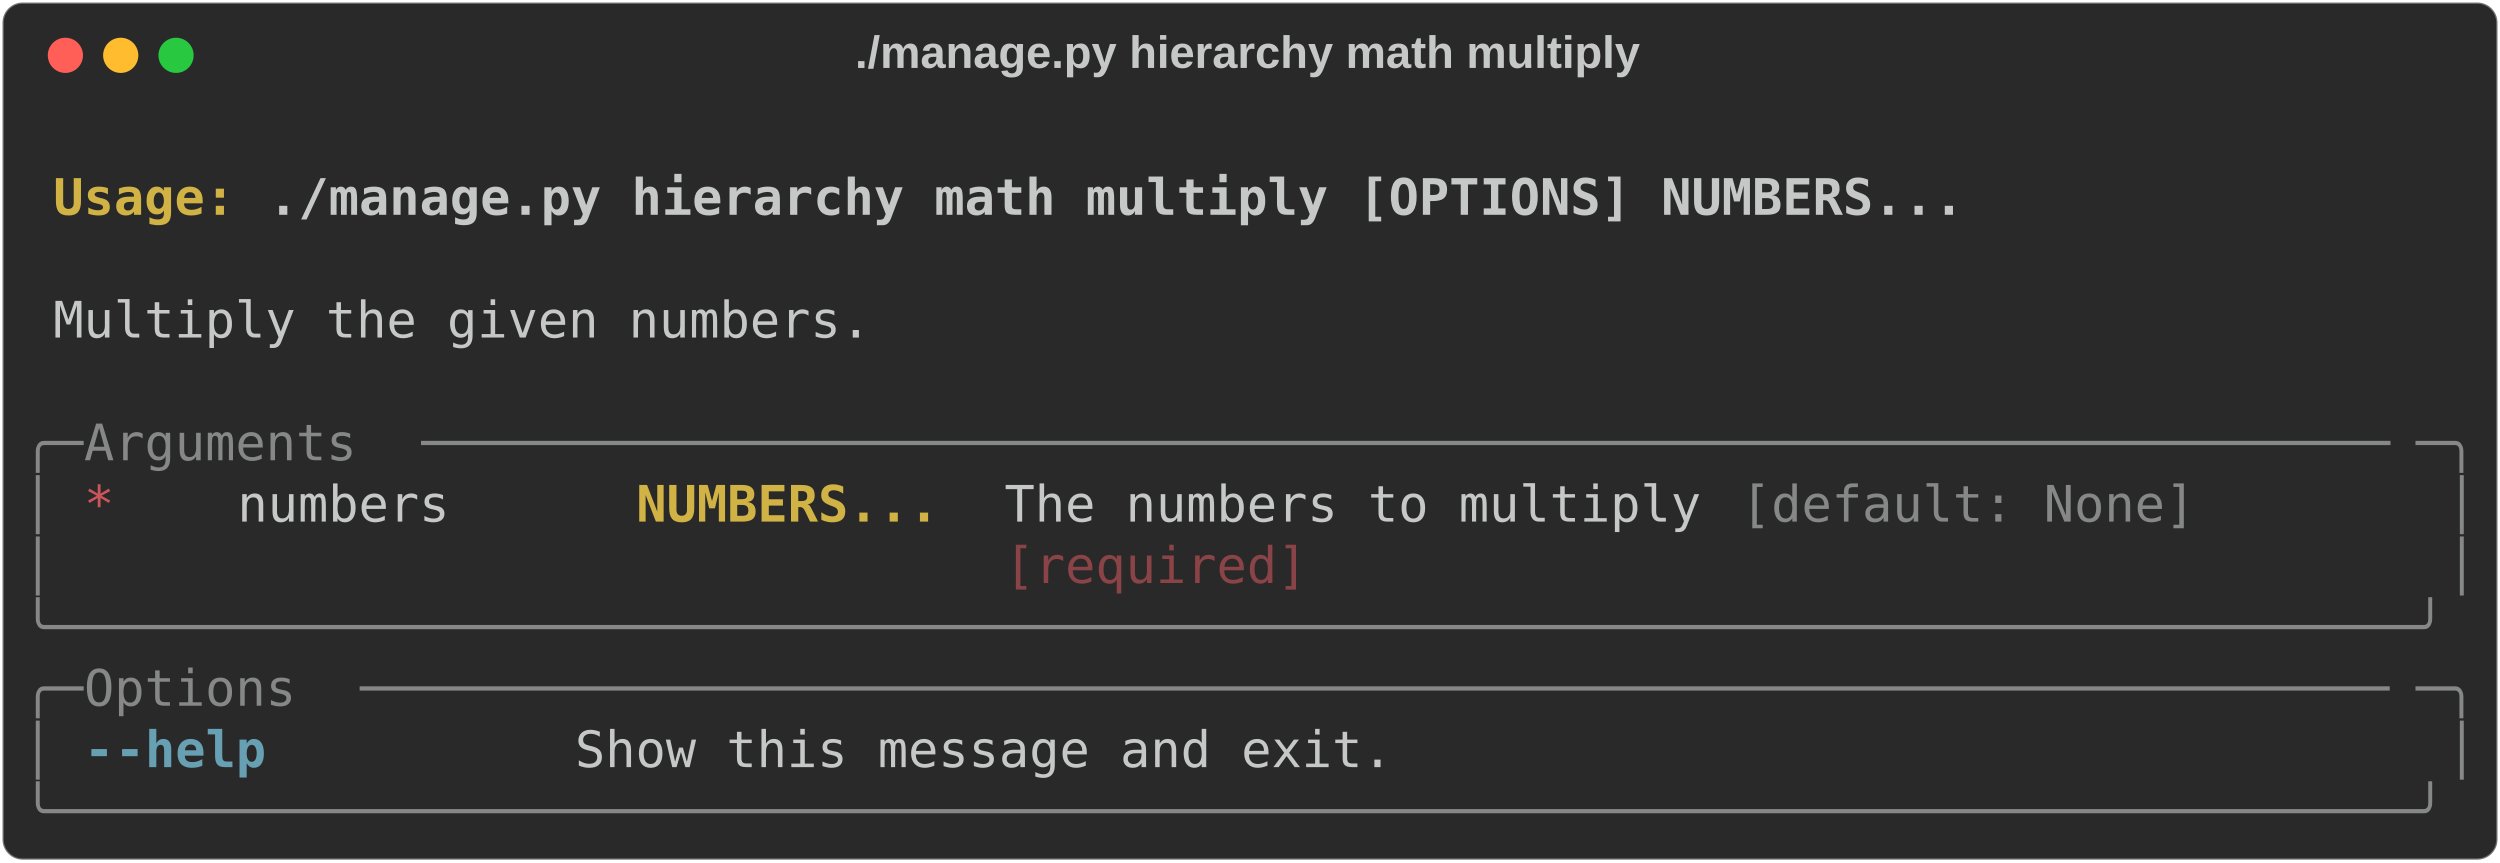
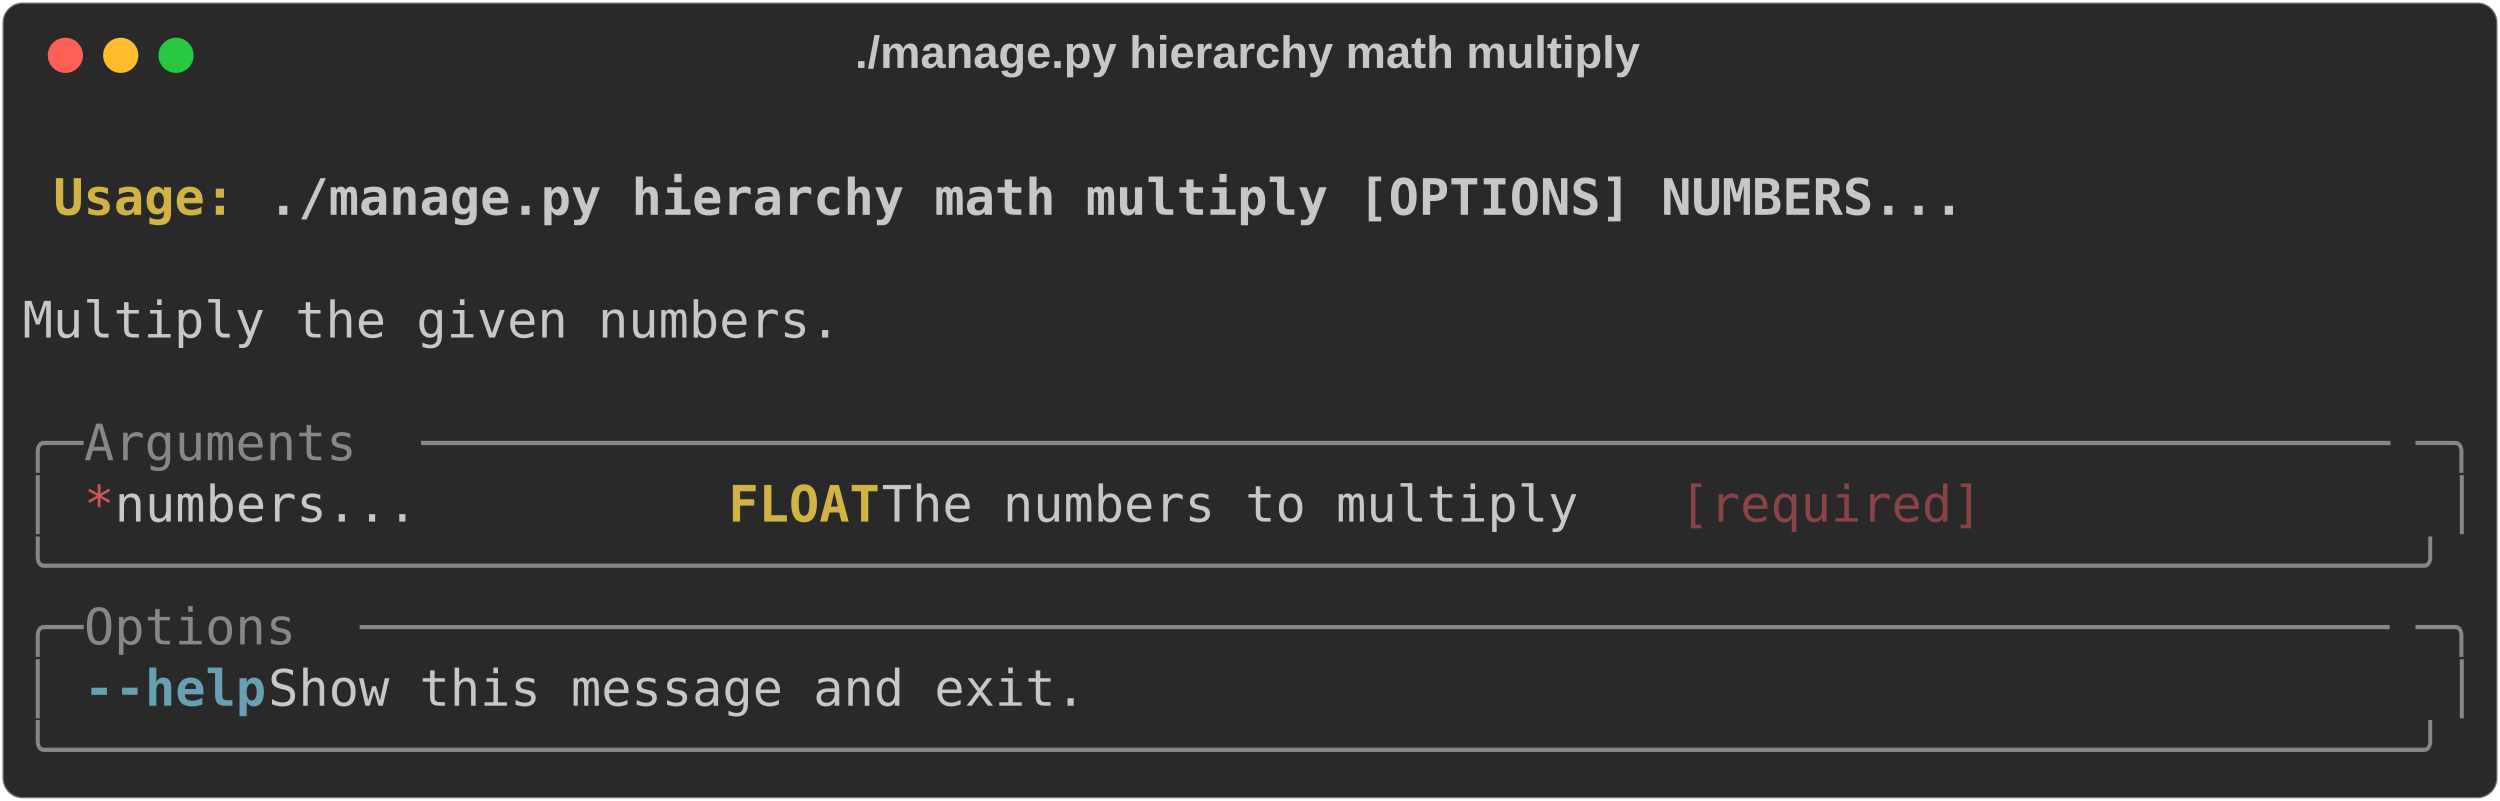
- <svg xmlns="http://www.w3.org/2000/svg" class="rich-terminal" viewBox="0 0 994 342.8">
+ <svg xmlns="http://www.w3.org/2000/svg" class="rich-terminal" viewBox="0 0 994 318.4">
  <style>

    @font-face {
        font-family: "Fira Code";
        src: local("FiraCode-Regular"),
                url("https://cdnjs.cloudflare.com/ajax/libs/firacode/6.2.0/woff2/FiraCode-Regular.woff2") format("woff2"),
                url("https://cdnjs.cloudflare.com/ajax/libs/firacode/6.2.0/woff/FiraCode-Regular.woff") format("woff");
        font-style: normal;
        font-weight: 400;
    }
    @font-face {
        font-family: "Fira Code";
        src: local("FiraCode-Bold"),
                url("https://cdnjs.cloudflare.com/ajax/libs/firacode/6.2.0/woff2/FiraCode-Bold.woff2") format("woff2"),
                url("https://cdnjs.cloudflare.com/ajax/libs/firacode/6.2.0/woff/FiraCode-Bold.woff") format("woff");
        font-style: bold;
        font-weight: 700;
    }

-     .terminal-3006365899-matrix {
+     .terminal-3890123028-matrix {
        font-family: Fira Code, monospace;
        font-size: 20px;
        line-height: 24.4px;
        font-variant-east-asian: full-width;
    }

-     .terminal-3006365899-title {
+     .terminal-3890123028-title {
        font-size: 18px;
        font-weight: bold;
        font-family: arial;
    }

-     .terminal-3006365899-r1 { fill: #c5c8c6;font-weight: bold }
- .terminal-3006365899-r2 { fill: #c5c8c6 }
- .terminal-3006365899-r3 { fill: #d0b344;font-weight: bold }
- .terminal-3006365899-r4 { fill: #868887 }
- .terminal-3006365899-r5 { fill: #cc555a }
- .terminal-3006365899-r6 { fill: #8a4346 }
- .terminal-3006365899-r7 { fill: #68a0b3;font-weight: bold }
+     .terminal-3890123028-r1 { fill: #c5c8c6;font-weight: bold }
+ .terminal-3890123028-r2 { fill: #c5c8c6 }
+ .terminal-3890123028-r3 { fill: #d0b344;font-weight: bold }
+ .terminal-3890123028-r4 { fill: #868887 }
+ .terminal-3890123028-r5 { fill: #cc555a }
+ .terminal-3890123028-r6 { fill: #8a4346 }
+ .terminal-3890123028-r7 { fill: #68a0b3;font-weight: bold }
    </style>
  <defs>
-     <clipPath id="terminal-3006365899-clip-terminal">
-       <rect x="0" y="0" width="975.0" height="291.8" />
+     <clipPath id="terminal-3890123028-clip-terminal">
+       <rect x="0" y="0" width="975.0" height="267.4" />
    </clipPath>
-     <clipPath id="terminal-3006365899-line-0">
+     <clipPath id="terminal-3890123028-line-0">
      <rect x="0" y="1.5" width="976" height="24.65" />
    </clipPath>
-     <clipPath id="terminal-3006365899-line-1">
+     <clipPath id="terminal-3890123028-line-1">
      <rect x="0" y="25.9" width="976" height="24.65" />
    </clipPath>
-     <clipPath id="terminal-3006365899-line-2">
+     <clipPath id="terminal-3890123028-line-2">
      <rect x="0" y="50.3" width="976" height="24.65" />
    </clipPath>
-     <clipPath id="terminal-3006365899-line-3">
+     <clipPath id="terminal-3890123028-line-3">
      <rect x="0" y="74.7" width="976" height="24.65" />
    </clipPath>
-     <clipPath id="terminal-3006365899-line-4">
+     <clipPath id="terminal-3890123028-line-4">
      <rect x="0" y="99.1" width="976" height="24.65" />
    </clipPath>
-     <clipPath id="terminal-3006365899-line-5">
+     <clipPath id="terminal-3890123028-line-5">
      <rect x="0" y="123.5" width="976" height="24.65" />
    </clipPath>
-     <clipPath id="terminal-3006365899-line-6">
+     <clipPath id="terminal-3890123028-line-6">
      <rect x="0" y="147.9" width="976" height="24.65" />
    </clipPath>
-     <clipPath id="terminal-3006365899-line-7">
+     <clipPath id="terminal-3890123028-line-7">
      <rect x="0" y="172.3" width="976" height="24.65" />
    </clipPath>
-     <clipPath id="terminal-3006365899-line-8">
+     <clipPath id="terminal-3890123028-line-8">
      <rect x="0" y="196.7" width="976" height="24.65" />
    </clipPath>
-     <clipPath id="terminal-3006365899-line-9">
+     <clipPath id="terminal-3890123028-line-9">
      <rect x="0" y="221.1" width="976" height="24.65" />
    </clipPath>
-     <clipPath id="terminal-3006365899-line-10">
-       <rect x="0" y="245.5" width="976" height="24.65" />
-     </clipPath>
  </defs>
-   <rect fill="#292929" stroke="rgba(255,255,255,0.35)" stroke-width="1" x="1" y="1" width="992" height="340.8" rx="8" />
-   <text class="terminal-3006365899-title" fill="#c5c8c6" text-anchor="middle" x="496" y="27">./manage.py hierarchy math multiply</text>
+   <rect fill="#292929" stroke="rgba(255,255,255,0.35)" stroke-width="1" x="1" y="1" width="992" height="316.4" rx="8" />
+   <text class="terminal-3890123028-title" fill="#c5c8c6" text-anchor="middle" x="496" y="27">./manage.py hierarchy math multiply</text>
  <g transform="translate(26,22)">
    <circle cx="0" cy="0" r="7" fill="#ff5f57" />
    <circle cx="22" cy="0" r="7" fill="#febc2e" />
    <circle cx="44" cy="0" r="7" fill="#28c840" />
  </g>
-   <g transform="translate(9, 41)" clip-path="url(#terminal-3006365899-clip-terminal)">
-     <g class="terminal-3006365899-matrix">
-       <text class="terminal-3006365899-r2" x="976" y="20" textLength="12.2" clip-path="url(#terminal-3006365899-line-0)">
+   <g transform="translate(9, 41)" clip-path="url(#terminal-3890123028-clip-terminal)">
+     <g class="terminal-3890123028-matrix">
+       <text class="terminal-3890123028-r2" x="976" y="20" textLength="12.2" clip-path="url(#terminal-3890123028-line-0)">
</text>
-       <text class="terminal-3006365899-r3" x="12.2" y="44.4" textLength="85.4" clip-path="url(#terminal-3006365899-line-1)">Usage: </text>
-       <text class="terminal-3006365899-r1" x="97.6" y="44.4" textLength="683.2" clip-path="url(#terminal-3006365899-line-1)">./manage.py hierarchy math multiply [OPTIONS] NUMBERS...</text>
-       <text class="terminal-3006365899-r2" x="976" y="44.4" textLength="12.2" clip-path="url(#terminal-3006365899-line-1)">
+       <text class="terminal-3890123028-r3" x="12.2" y="44.4" textLength="85.4" clip-path="url(#terminal-3890123028-line-1)">Usage: </text>
+       <text class="terminal-3890123028-r1" x="97.6" y="44.4" textLength="683.2" clip-path="url(#terminal-3890123028-line-1)">./manage.py hierarchy math multiply [OPTIONS] NUMBERS...</text>
+       <text class="terminal-3890123028-r2" x="976" y="44.4" textLength="12.2" clip-path="url(#terminal-3890123028-line-1)">
</text>
-       <text class="terminal-3006365899-r2" x="976" y="68.8" textLength="12.2" clip-path="url(#terminal-3006365899-line-2)">
+       <text class="terminal-3890123028-r2" x="976" y="68.8" textLength="12.2" clip-path="url(#terminal-3890123028-line-2)">
</text>
-       <text class="terminal-3006365899-r2" x="12.2" y="93.2" textLength="329.4" clip-path="url(#terminal-3006365899-line-3)">Multiply the given numbers.</text>
-       <text class="terminal-3006365899-r2" x="976" y="93.2" textLength="12.2" clip-path="url(#terminal-3006365899-line-3)">
+       <text class="terminal-3890123028-r2" x="0" y="93.2" textLength="976" clip-path="url(#terminal-3890123028-line-3)"> Multiply the given numbers.                                                    </text>
+       <text class="terminal-3890123028-r2" x="976" y="93.2" textLength="12.2" clip-path="url(#terminal-3890123028-line-3)">
</text>
-       <text class="terminal-3006365899-r2" x="976" y="117.6" textLength="12.2" clip-path="url(#terminal-3006365899-line-4)">
+       <text class="terminal-3890123028-r2" x="976" y="117.6" textLength="12.2" clip-path="url(#terminal-3890123028-line-4)">
</text>
-       <text class="terminal-3006365899-r4" x="0" y="142" textLength="24.4" clip-path="url(#terminal-3006365899-line-5)">╭─</text>
-       <text class="terminal-3006365899-r4" x="24.4" y="142" textLength="134.2" clip-path="url(#terminal-3006365899-line-5)"> Arguments </text>
-       <text class="terminal-3006365899-r4" x="158.6" y="142" textLength="793" clip-path="url(#terminal-3006365899-line-5)">─────────────────────────────────────────────────────────────────</text>
-       <text class="terminal-3006365899-r4" x="951.6" y="142" textLength="24.4" clip-path="url(#terminal-3006365899-line-5)">─╮</text>
-       <text class="terminal-3006365899-r2" x="976" y="142" textLength="12.2" clip-path="url(#terminal-3006365899-line-5)">
+       <text class="terminal-3890123028-r4" x="0" y="142" textLength="24.4" clip-path="url(#terminal-3890123028-line-5)">╭─</text>
+       <text class="terminal-3890123028-r4" x="24.4" y="142" textLength="134.2" clip-path="url(#terminal-3890123028-line-5)"> Arguments </text>
+       <text class="terminal-3890123028-r4" x="158.6" y="142" textLength="793" clip-path="url(#terminal-3890123028-line-5)">─────────────────────────────────────────────────────────────────</text>
+       <text class="terminal-3890123028-r4" x="951.6" y="142" textLength="24.4" clip-path="url(#terminal-3890123028-line-5)">─╮</text>
+       <text class="terminal-3890123028-r2" x="976" y="142" textLength="12.2" clip-path="url(#terminal-3890123028-line-5)">
</text>
-       <text class="terminal-3006365899-r4" x="0" y="166.4" textLength="12.2" clip-path="url(#terminal-3006365899-line-6)">│</text>
-       <text class="terminal-3006365899-r5" x="24.4" y="166.4" textLength="12.2" clip-path="url(#terminal-3006365899-line-6)">*</text>
-       <text class="terminal-3006365899-r2" x="85.4" y="166.4" textLength="85.4" clip-path="url(#terminal-3006365899-line-6)">numbers</text>
-       <text class="terminal-3006365899-r3" x="244" y="166.4" textLength="122" clip-path="url(#terminal-3006365899-line-6)">NUMBERS...</text>
-       <text class="terminal-3006365899-r2" x="390.4" y="166.4" textLength="280.6" clip-path="url(#terminal-3006365899-line-6)">The numbers to multiply</text>
-       <text class="terminal-3006365899-r4" x="683.2" y="166.4" textLength="183" clip-path="url(#terminal-3006365899-line-6)">[default: None]</text>
-       <text class="terminal-3006365899-r4" x="963.8" y="166.4" textLength="12.2" clip-path="url(#terminal-3006365899-line-6)">│</text>
-       <text class="terminal-3006365899-r2" x="976" y="166.4" textLength="12.2" clip-path="url(#terminal-3006365899-line-6)">
+       <text class="terminal-3890123028-r4" x="0" y="166.4" textLength="12.2" clip-path="url(#terminal-3890123028-line-6)">│</text>
+       <text class="terminal-3890123028-r5" x="24.4" y="166.4" textLength="12.2" clip-path="url(#terminal-3890123028-line-6)">*</text>
+       <text class="terminal-3890123028-r2" x="36.6" y="166.4" textLength="244" clip-path="url(#terminal-3890123028-line-6)">    numbers...      </text>
+       <text class="terminal-3890123028-r3" x="280.6" y="166.4" textLength="61" clip-path="url(#terminal-3890123028-line-6)">FLOAT</text>
+       <text class="terminal-3890123028-r2" x="341.6" y="166.4" textLength="317.2" clip-path="url(#terminal-3890123028-line-6)">  The numbers to multiply </text>
+       <text class="terminal-3890123028-r6" x="658.8" y="166.4" textLength="122" clip-path="url(#terminal-3890123028-line-6)">[required]</text>
+       <text class="terminal-3890123028-r4" x="963.8" y="166.4" textLength="12.2" clip-path="url(#terminal-3890123028-line-6)">│</text>
+       <text class="terminal-3890123028-r2" x="976" y="166.4" textLength="12.2" clip-path="url(#terminal-3890123028-line-6)">
</text>
-       <text class="terminal-3006365899-r4" x="0" y="190.8" textLength="12.2" clip-path="url(#terminal-3006365899-line-7)">│</text>
-       <text class="terminal-3006365899-r6" x="390.4" y="190.8" textLength="280.6" clip-path="url(#terminal-3006365899-line-7)">[required]             </text>
-       <text class="terminal-3006365899-r4" x="963.8" y="190.8" textLength="12.2" clip-path="url(#terminal-3006365899-line-7)">│</text>
-       <text class="terminal-3006365899-r2" x="976" y="190.8" textLength="12.2" clip-path="url(#terminal-3006365899-line-7)">
+       <text class="terminal-3890123028-r4" x="0" y="190.8" textLength="976" clip-path="url(#terminal-3890123028-line-7)">╰──────────────────────────────────────────────────────────────────────────────╯</text>
+       <text class="terminal-3890123028-r2" x="976" y="190.8" textLength="12.2" clip-path="url(#terminal-3890123028-line-7)">
</text>
-       <text class="terminal-3006365899-r4" x="0" y="215.2" textLength="976" clip-path="url(#terminal-3006365899-line-8)">╰──────────────────────────────────────────────────────────────────────────────╯</text>
-       <text class="terminal-3006365899-r2" x="976" y="215.2" textLength="12.2" clip-path="url(#terminal-3006365899-line-8)">
+       <text class="terminal-3890123028-r4" x="0" y="215.2" textLength="24.4" clip-path="url(#terminal-3890123028-line-8)">╭─</text>
+       <text class="terminal-3890123028-r4" x="24.4" y="215.2" textLength="109.8" clip-path="url(#terminal-3890123028-line-8)"> Options </text>
+       <text class="terminal-3890123028-r4" x="134.2" y="215.2" textLength="817.4" clip-path="url(#terminal-3890123028-line-8)">───────────────────────────────────────────────────────────────────</text>
+       <text class="terminal-3890123028-r4" x="951.6" y="215.2" textLength="24.4" clip-path="url(#terminal-3890123028-line-8)">─╮</text>
+       <text class="terminal-3890123028-r2" x="976" y="215.2" textLength="12.2" clip-path="url(#terminal-3890123028-line-8)">
</text>
-       <text class="terminal-3006365899-r4" x="0" y="239.6" textLength="24.4" clip-path="url(#terminal-3006365899-line-9)">╭─</text>
-       <text class="terminal-3006365899-r4" x="24.4" y="239.6" textLength="109.8" clip-path="url(#terminal-3006365899-line-9)"> Options </text>
-       <text class="terminal-3006365899-r4" x="134.2" y="239.6" textLength="817.4" clip-path="url(#terminal-3006365899-line-9)">───────────────────────────────────────────────────────────────────</text>
-       <text class="terminal-3006365899-r4" x="951.6" y="239.6" textLength="24.4" clip-path="url(#terminal-3006365899-line-9)">─╮</text>
-       <text class="terminal-3006365899-r2" x="976" y="239.6" textLength="12.2" clip-path="url(#terminal-3006365899-line-9)">
+       <text class="terminal-3890123028-r4" x="0" y="239.6" textLength="12.2" clip-path="url(#terminal-3890123028-line-9)">│</text>
+       <text class="terminal-3890123028-r7" x="24.4" y="239.6" textLength="12.2" clip-path="url(#terminal-3890123028-line-9)">-</text>
+       <text class="terminal-3890123028-r7" x="36.6" y="239.6" textLength="61" clip-path="url(#terminal-3890123028-line-9)">-help</text>
+       <text class="terminal-3890123028-r2" x="97.6" y="239.6" textLength="866.2" clip-path="url(#terminal-3890123028-line-9)">          Show this message and exit.                                  </text>
+       <text class="terminal-3890123028-r4" x="963.8" y="239.6" textLength="12.2" clip-path="url(#terminal-3890123028-line-9)">│</text>
+       <text class="terminal-3890123028-r2" x="976" y="239.6" textLength="12.2" clip-path="url(#terminal-3890123028-line-9)">
</text>
-       <text class="terminal-3006365899-r4" x="0" y="264" textLength="12.2" clip-path="url(#terminal-3006365899-line-10)">│</text>
-       <text class="terminal-3006365899-r7" x="24.4" y="264" textLength="12.2" clip-path="url(#terminal-3006365899-line-10)">-</text>
-       <text class="terminal-3006365899-r7" x="36.6" y="264" textLength="61" clip-path="url(#terminal-3006365899-line-10)">-help</text>
-       <text class="terminal-3006365899-r2" x="219.6" y="264" textLength="329.4" clip-path="url(#terminal-3006365899-line-10)">Show this message and exit.</text>
-       <text class="terminal-3006365899-r4" x="963.8" y="264" textLength="12.2" clip-path="url(#terminal-3006365899-line-10)">│</text>
-       <text class="terminal-3006365899-r2" x="976" y="264" textLength="12.2" clip-path="url(#terminal-3006365899-line-10)">
- </text>
-       <text class="terminal-3006365899-r4" x="0" y="288.4" textLength="976" clip-path="url(#terminal-3006365899-line-11)">╰──────────────────────────────────────────────────────────────────────────────╯</text>
-       <text class="terminal-3006365899-r2" x="976" y="288.4" textLength="12.2" clip-path="url(#terminal-3006365899-line-11)">
+       <text class="terminal-3890123028-r4" x="0" y="264" textLength="976" clip-path="url(#terminal-3890123028-line-10)">╰──────────────────────────────────────────────────────────────────────────────╯</text>
+       <text class="terminal-3890123028-r2" x="976" y="264" textLength="12.2" clip-path="url(#terminal-3890123028-line-10)">
</text>
    </g>
  </g>
</svg>
